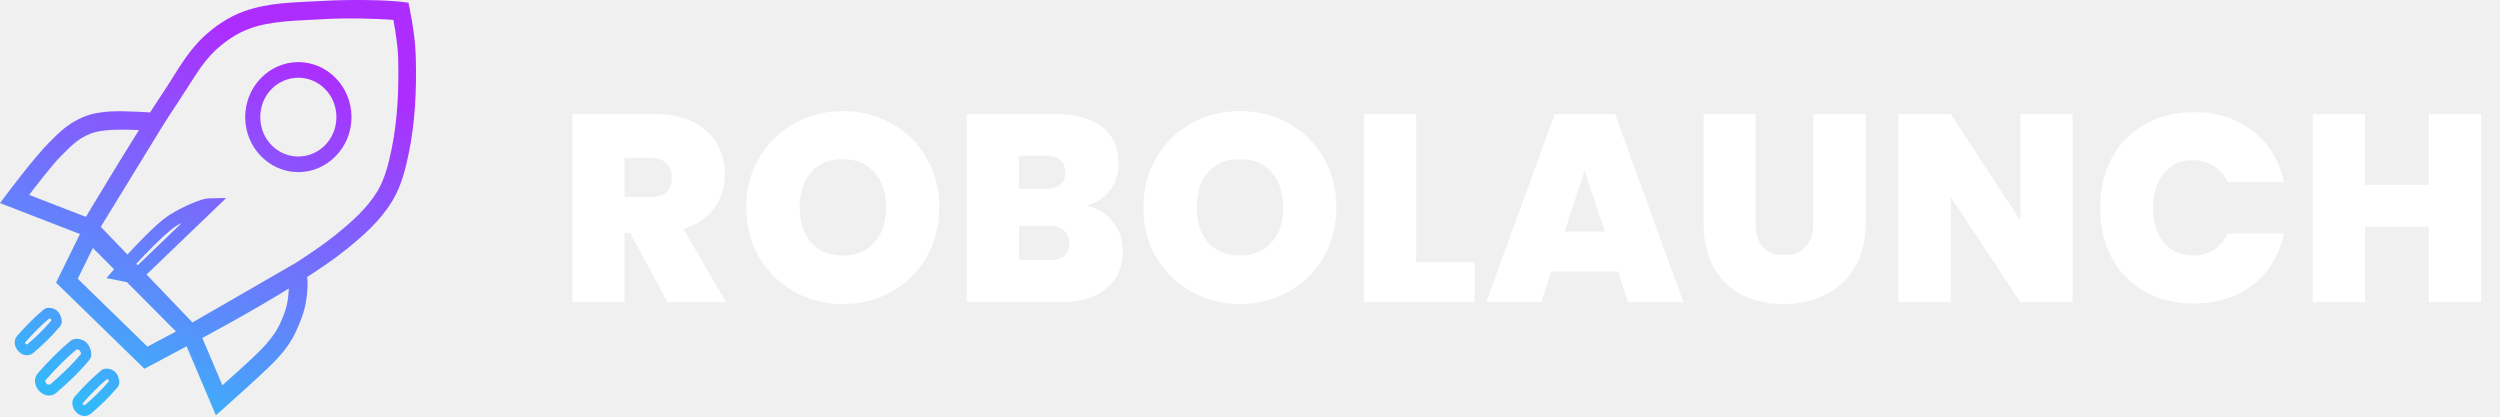
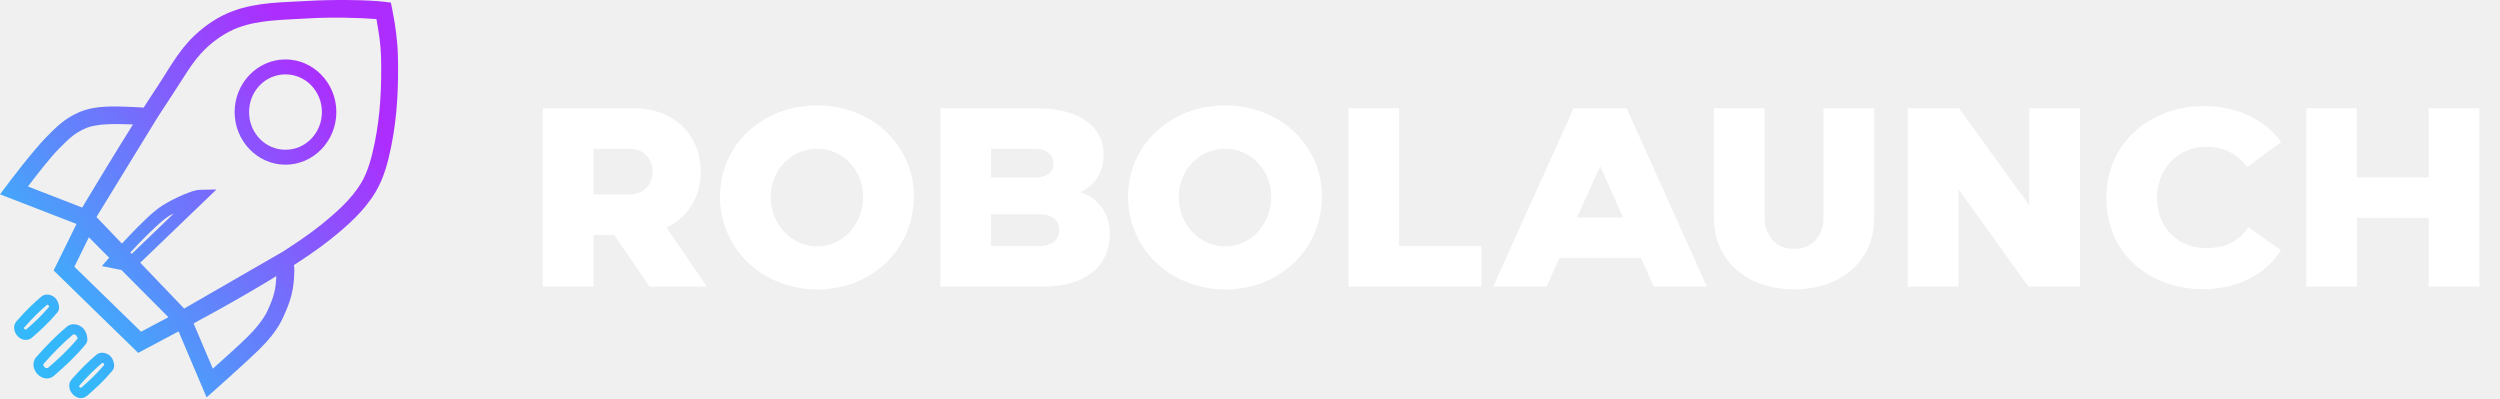
- <svg xmlns="http://www.w3.org/2000/svg" width="637" height="106" viewBox="0 0 637 106" fill="none">
-   <path d="M57.632 50.458L53.448 50.535C52.072 50.551 50.618 51.094 48.857 51.831C47.097 52.568 45.171 53.541 43.471 54.579C40.873 56.165 37.445 59.608 34.453 62.744C31.46 65.88 29.029 68.667 29.029 68.667L27.119 70.858L34.816 72.38L35.411 71.811L57.632 50.458ZM46.289 56.828L33.826 68.81L33.394 68.72C34.351 67.647 34.892 66.999 36.732 65.071C39.666 61.997 43.275 58.551 45.099 57.437C45.469 57.212 45.894 57.048 46.289 56.828ZM28.183 28.398C25.756 28.524 23.35 28.905 21.137 29.85C17.034 31.602 14.81 34.067 12.783 36.052C8.886 39.867 1.885 49.246 1.885 49.246L0 51.741L23.749 60.943L24.72 59.355L43.296 29.06L39.576 28.755C39.576 28.755 36.934 28.538 35.354 28.483C33.062 28.403 30.611 28.273 28.183 28.398ZM35.198 33.129C35.289 33.132 35.371 33.14 35.473 33.145L21.907 55.269L7.434 49.657C9.369 47.147 13.358 41.884 15.87 39.425C18.043 37.296 19.552 35.55 22.847 34.143C25.819 32.874 30.581 32.965 35.197 33.126L35.198 33.129ZM76.821 66.14L45.77 84.046L46.59 85.977L55.008 105.813L57.306 103.772C57.306 103.772 65.265 96.715 68.886 93.183C71.098 91.025 73.708 88.115 75.256 84.784C77.439 80.086 78.263 77.258 78.375 72.296C78.42 70.243 77.76 68.609 77.76 68.609L76.821 66.14ZM73.596 73.32C73.421 76.871 73.082 78.746 71.21 82.775C70.102 85.159 67.801 87.853 65.805 89.8C63.084 92.455 58.826 96.238 56.667 98.166L51.519 86.048L73.596 73.32ZM81.832 0.254C75.504 0.639 68.61 0.525 62.035 2.937C58.169 4.355 54.682 6.721 51.738 9.508C47.451 13.568 44.801 18.724 41.874 23.091C34.434 34.195 20.918 56.893 20.918 56.893L19.991 58.448L48.2 87.882L49.659 87.117C49.659 87.117 63.642 79.785 75.851 72.122C80.473 69.22 84.84 66.278 88.164 63.6C92.418 60.173 96.853 56.333 99.932 51.248C102.291 47.352 103.357 42.955 104.191 38.858C105.784 31.032 106.139 23.006 105.957 15.153C105.856 10.819 105.313 6.829 104.41 2.322L104.078 0.689L102.474 0.487C98.066 -0.052 88.721 -0.164 81.832 0.254ZM82.095 4.894C88.112 4.53 95.989 4.717 100.232 5.082C100.873 8.609 101.387 11.87 101.466 15.269C101.643 22.901 101.293 30.566 99.8 37.898C98.996 41.851 97.993 45.71 96.13 48.785C93.552 53.044 89.556 56.585 85.402 59.932C82.328 62.408 78.062 65.298 73.521 68.148C62.183 75.266 50.437 81.432 49.045 82.166L25.691 57.793C26.835 55.876 38.638 36.069 45.563 25.735C48.684 21.077 51.228 16.29 54.769 12.936C57.339 10.503 60.36 8.476 63.538 7.311C69.111 5.267 75.555 5.291 82.095 4.894ZM22.421 55.467L14.28 72.018L36.801 93.96L52.453 85.633L50.21 83.378L22.421 55.467ZM23.662 63.185L44.843 84.46L37.565 88.329L19.804 71.026L23.662 63.185ZM76.014 15.827C68.556 15.827 62.473 22.12 62.473 29.837C62.473 37.554 68.556 43.854 76.014 43.854C83.472 43.854 89.56 37.554 89.56 29.837C89.56 22.12 83.472 15.827 76.014 15.827ZM76.014 19.806C81.392 19.806 85.715 24.272 85.715 29.837C85.715 35.402 81.392 39.875 76.014 39.875C70.635 39.875 66.319 35.402 66.319 29.837C66.319 24.272 70.635 19.806 76.014 19.806ZM13.132 78.506C12.544 78.385 11.832 78.365 11.147 78.869L11.094 78.911C8.924 80.687 6.557 83.066 4.355 85.592L4.345 85.603L4.334 85.614C3.391 86.76 3.667 88.433 4.716 89.528C5.823 90.682 7.36 90.846 8.493 89.923L8.503 89.912L8.519 89.902C10.781 87.925 12.896 86.037 15.245 83.227L15.25 83.222L15.255 83.211C15.921 82.387 15.755 81.555 15.587 80.943C15.42 80.333 15.176 79.823 14.71 79.349C14.241 78.872 13.713 78.634 13.126 78.513L13.132 78.506ZM12.643 81.066C12.546 81.128 12.514 81.113 12.628 81.137C12.759 81.169 12.933 81.285 12.903 81.254C12.863 81.212 13.043 81.477 13.097 81.663C10.967 84.176 9.052 85.918 6.885 87.812C7.082 87.646 6.739 87.828 6.559 87.644C6.256 87.329 6.451 87.187 6.308 87.36C8.408 84.955 10.662 82.699 12.646 81.068L12.643 81.066ZM20.284 86.412C19.605 86.273 18.798 86.256 18.048 86.807L18.017 86.823L17.987 86.839C15.286 89.049 12.322 92.022 9.57 95.179L9.559 95.19L9.554 95.206C8.51 96.476 8.79 98.377 10.012 99.651C11.282 100.976 13.067 101.134 14.314 100.118L14.33 100.107L14.34 100.092C17.176 97.614 19.808 95.269 22.738 91.764L22.744 91.754L22.749 91.749C23.463 90.864 23.295 89.928 23.1 89.215C22.904 88.502 22.608 87.892 22.085 87.361C21.561 86.83 20.946 86.548 20.269 86.409L20.284 86.412ZM19.558 88.991C19.456 89.066 19.56 88.996 19.777 89.046C20 89.093 20.258 89.253 20.284 89.279H20.289C20.299 89.29 20.542 89.666 20.621 89.953C20.7 90.24 20.545 90.318 20.778 90.031C17.989 93.363 15.517 95.575 12.711 98.027C12.815 97.938 12.206 98.136 11.859 97.775C11.384 97.279 11.574 96.909 11.534 96.958C14.188 93.917 17.04 91.057 19.558 88.991ZM27.806 93.987C27.218 93.866 26.506 93.846 25.82 94.351L25.767 94.393C23.598 96.169 21.231 98.548 19.029 101.074L19.018 101.085L19.008 101.095C18.065 102.241 18.341 103.914 19.39 105.009C20.497 106.163 22.034 106.328 23.167 105.405L23.177 105.394L23.192 105.384C25.455 103.407 27.569 101.519 29.919 98.709L29.924 98.698L29.929 98.693C30.595 97.869 30.423 97.037 30.255 96.425C30.087 95.813 29.852 95.3 29.384 94.824C28.915 94.346 28.387 94.116 27.799 93.995L27.806 93.987ZM27.317 96.547C27.22 96.609 27.188 96.595 27.302 96.618C27.432 96.65 27.607 96.758 27.577 96.729V96.734C27.536 96.692 27.717 96.957 27.771 97.143C25.641 99.656 23.726 101.398 21.558 103.292C21.757 103.126 21.408 103.308 21.227 103.125C20.924 102.809 21.125 102.667 20.983 102.84C23.082 100.434 25.337 98.178 27.321 96.547H27.317Z" fill="url(#paint0_linear_1402_8685)" />
-   <path d="M170.084 77L160.564 59.32H159.136V77H145.808V29.06H166.82C170.673 29.06 173.937 29.74 176.612 31.1C179.287 32.415 181.304 34.251 182.664 36.608C184.024 38.92 184.704 41.527 184.704 44.428C184.704 47.692 183.797 50.571 181.984 53.064C180.216 55.512 177.609 57.257 174.164 58.3L184.976 77H170.084ZM159.136 50.208H165.732C167.545 50.208 168.905 49.777 169.812 48.916C170.719 48.055 171.172 46.808 171.172 45.176C171.172 43.635 170.696 42.433 169.744 41.572C168.837 40.665 167.5 40.212 165.732 40.212H159.136V50.208ZM214.769 77.476C210.281 77.476 206.156 76.433 202.393 74.348C198.63 72.217 195.638 69.293 193.417 65.576C191.241 61.813 190.153 57.575 190.153 52.86C190.153 48.145 191.241 43.929 193.417 40.212C195.638 36.449 198.63 33.525 202.393 31.44C206.156 29.355 210.281 28.312 214.769 28.312C219.302 28.312 223.428 29.355 227.145 31.44C230.908 33.525 233.877 36.449 236.053 40.212C238.229 43.929 239.317 48.145 239.317 52.86C239.317 57.575 238.229 61.813 236.053 65.576C233.877 69.293 230.908 72.217 227.145 74.348C223.382 76.433 219.257 77.476 214.769 77.476ZM214.769 65.1C218.169 65.1 220.844 63.989 222.793 61.768C224.788 59.547 225.785 56.577 225.785 52.86C225.785 49.052 224.788 46.06 222.793 43.884C220.844 41.663 218.169 40.552 214.769 40.552C211.324 40.552 208.626 41.663 206.677 43.884C204.728 46.06 203.753 49.052 203.753 52.86C203.753 56.623 204.728 59.615 206.677 61.836C208.626 64.012 211.324 65.1 214.769 65.1ZM276.928 52.384C279.739 53.019 281.96 54.424 283.592 56.6C285.27 58.731 286.108 61.179 286.108 63.944C286.108 68.024 284.703 71.22 281.892 73.532C279.082 75.844 275.138 77 270.06 77H246.328V29.06H269.312C274.208 29.06 278.039 30.148 280.804 32.324C283.615 34.5 285.02 37.56 285.02 41.504C285.02 44.315 284.272 46.672 282.776 48.576C281.326 50.435 279.376 51.704 276.928 52.384ZM259.656 48.1H266.388C269.743 48.1 271.42 46.717 271.42 43.952C271.42 41.096 269.743 39.668 266.388 39.668H259.656V48.1ZM267.408 66.256C270.763 66.256 272.44 64.851 272.44 62.04C272.44 60.589 271.987 59.479 271.08 58.708C270.219 57.937 268.972 57.552 267.34 57.552H259.656V66.256H267.408ZM315.954 77.476C311.466 77.476 307.34 76.433 303.578 74.348C299.815 72.217 296.823 69.293 294.602 65.576C292.426 61.813 291.338 57.575 291.338 52.86C291.338 48.145 292.426 43.929 294.602 40.212C296.823 36.449 299.815 33.525 303.578 31.44C307.34 29.355 311.466 28.312 315.954 28.312C320.487 28.312 324.612 29.355 328.33 31.44C332.092 33.525 335.062 36.449 337.238 40.212C339.414 43.929 340.502 48.145 340.502 52.86C340.502 57.575 339.414 61.813 337.238 65.576C335.062 69.293 332.092 72.217 328.33 74.348C324.567 76.433 320.442 77.476 315.954 77.476ZM315.954 65.1C319.354 65.1 322.028 63.989 323.978 61.768C325.972 59.547 326.97 56.577 326.97 52.86C326.97 49.052 325.972 46.06 323.978 43.884C322.028 41.663 319.354 40.552 315.954 40.552C312.508 40.552 309.811 41.663 307.862 43.884C305.912 46.06 304.938 49.052 304.938 52.86C304.938 56.623 305.912 59.615 307.862 61.836C309.811 64.012 312.508 65.1 315.954 65.1ZM360.841 66.8H375.733V77H347.513V29.06H360.841V66.8ZM412.263 69.18H395.263L392.679 77H378.671L396.147 29.06H411.515L428.923 77H414.847L412.263 69.18ZM408.931 58.98L403.763 43.476L398.663 58.98H408.931ZM447.343 29.06V56.872C447.343 59.456 447.933 61.451 449.111 62.856C450.335 64.261 452.171 64.964 454.619 64.964C457.067 64.964 458.903 64.261 460.127 62.856C461.397 61.405 462.031 59.411 462.031 56.872V29.06H475.359V56.872C475.359 61.269 474.43 65.032 472.571 68.16C470.713 71.243 468.174 73.577 464.955 75.164C461.782 76.705 458.246 77.476 454.347 77.476C450.449 77.476 446.958 76.705 443.875 75.164C440.838 73.577 438.435 71.243 436.667 68.16C434.945 65.077 434.083 61.315 434.083 56.872V29.06H447.343ZM528.122 77H514.794L497.046 50.208V77H483.718V29.06H497.046L514.794 56.192V29.06H528.122V77ZM535.102 52.928C535.102 48.213 536.076 44.02 538.026 40.348C540.02 36.631 542.831 33.752 546.458 31.712C550.084 29.627 554.255 28.584 558.97 28.584C564.954 28.584 569.986 30.193 574.066 33.412C578.146 36.585 580.775 40.915 581.954 46.4H567.606C566.744 44.587 565.543 43.204 564.002 42.252C562.506 41.3 560.76 40.824 558.766 40.824C555.683 40.824 553.212 41.935 551.354 44.156C549.54 46.332 548.634 49.256 548.634 52.928C548.634 56.645 549.54 59.615 551.354 61.836C553.212 64.012 555.683 65.1 558.766 65.1C560.76 65.1 562.506 64.624 564.002 63.672C565.543 62.72 566.744 61.337 567.606 59.524H581.954C580.775 65.009 578.146 69.361 574.066 72.58C569.986 75.753 564.954 77.34 558.97 77.34C554.255 77.34 550.084 76.32 546.458 74.28C542.831 72.195 540.02 69.316 538.026 65.644C536.076 61.927 535.102 57.688 535.102 52.928ZM632.193 29.06V77H618.865V57.756H602.613V77H589.285V29.06H602.613V47.08H618.865V29.06H632.193Z" fill="white" />
+ <svg xmlns="http://www.w3.org/2000/svg" width="628" height="100" viewBox="0 0 628 100" fill="none">
+   <path d="M54.37 47.602L50.423 47.675C49.124 47.69 47.753 48.202 46.092 48.898C44.431 49.593 42.614 50.511 41.01 51.489C38.56 52.986 35.326 56.234 32.502 59.193C29.679 62.151 27.386 64.781 27.386 64.781L25.584 66.847L32.845 68.283L33.406 67.746L54.37 47.602ZM43.669 53.611L31.912 64.915L31.504 64.83C32.406 63.818 32.917 63.206 34.653 61.388C37.421 58.487 40.825 55.237 42.547 54.186C42.895 53.974 43.297 53.819 43.669 53.611ZM26.588 26.791C24.298 26.909 22.029 27.269 19.941 28.161C16.07 29.813 13.971 32.139 12.059 34.011C8.383 37.611 1.778 46.458 1.778 46.458L0 48.812L22.405 57.493L23.321 55.995L40.845 27.415L37.336 27.127C37.336 27.127 34.843 26.922 33.353 26.87C31.191 26.795 28.878 26.673 26.588 26.791ZM33.206 31.254C33.291 31.257 33.369 31.264 33.465 31.269L20.667 52.141L7.013 46.846C8.839 44.478 12.602 39.514 14.972 37.193C17.022 35.185 18.446 33.538 21.554 32.211C24.358 31.013 28.85 31.099 33.205 31.251L33.206 31.254ZM72.473 62.396L43.179 79.288L43.953 81.11L51.894 99.824L54.062 97.898C54.062 97.898 61.571 91.241 64.987 87.909C67.073 85.873 69.535 83.127 70.996 79.985C73.056 75.553 73.833 72.885 73.938 68.204C73.981 66.266 73.359 64.725 73.359 64.725L72.473 62.396ZM69.43 69.17C69.265 72.52 68.946 74.289 67.179 78.09C66.134 80.339 63.963 82.88 62.08 84.717C59.513 87.221 55.496 90.79 53.46 92.61L48.603 81.177L69.43 69.17ZM77.2 0.24C71.23 0.602 64.727 0.496 58.523 2.771C54.877 4.109 51.587 6.341 48.81 8.97C44.765 12.8 42.265 17.664 39.504 21.784C32.484 32.259 19.734 53.672 19.734 53.672L18.86 55.14L45.471 82.907L46.848 82.186C46.848 82.186 60.04 75.269 71.557 68.039C75.918 65.302 80.038 62.526 83.173 60C87.186 56.767 91.37 53.145 94.275 48.347C96.501 44.672 97.506 40.524 98.293 36.658C99.796 29.276 100.131 21.703 99.959 14.295C99.865 10.207 99.352 6.442 98.5 2.19L98.186 0.65L96.674 0.46C92.515 -0.049 83.7 -0.155 77.2 0.24ZM77.448 4.617C83.125 4.273 90.556 4.45 94.559 4.794C95.163 8.121 95.648 11.198 95.723 14.405C95.889 21.605 95.559 28.836 94.151 35.753C93.392 39.483 92.446 43.122 90.689 46.024C88.256 50.041 84.487 53.382 80.568 56.539C77.668 58.875 73.643 61.602 69.359 64.291C58.663 71.006 47.582 76.823 46.269 77.515L24.236 54.522C25.316 52.713 36.451 34.028 42.984 24.278C45.928 19.884 48.328 15.367 51.669 12.204C54.093 9.909 56.944 7.997 59.941 6.897C65.199 4.969 71.279 4.992 77.448 4.617ZM21.152 52.328L13.471 67.941L34.718 88.642L49.483 80.786L47.368 78.659L21.152 52.328ZM22.322 59.608L42.305 79.679L35.439 83.329L18.683 67.006L22.322 59.608ZM71.711 14.931C64.675 14.931 58.937 20.868 58.937 28.148C58.937 35.428 64.675 41.372 71.711 41.372C78.747 41.372 84.491 35.428 84.491 28.148C84.491 20.868 78.747 14.931 71.711 14.931ZM71.711 18.685C76.785 18.685 80.863 22.898 80.863 28.148C80.863 33.398 76.785 37.618 71.711 37.618C66.637 37.618 62.565 33.398 62.565 28.148C62.565 22.898 66.637 18.685 71.711 18.685ZM12.389 74.062C11.834 73.948 11.163 73.93 10.516 74.405L10.466 74.445C8.419 76.12 6.186 78.364 4.108 80.747L4.099 80.757L4.089 80.767C3.199 81.849 3.459 83.427 4.45 84.46C5.493 85.549 6.944 85.704 8.012 84.833L8.022 84.823L8.036 84.813C10.171 82.948 12.166 81.167 14.382 78.516L14.387 78.511L14.392 78.501C15.02 77.724 14.863 76.938 14.705 76.362C14.547 75.786 14.317 75.305 13.878 74.858C13.435 74.407 12.937 74.183 12.383 74.069L12.389 74.062ZM11.928 76.477C11.835 76.536 11.806 76.522 11.913 76.544C12.037 76.575 12.201 76.684 12.173 76.654C12.134 76.615 12.305 76.865 12.356 77.04C10.347 79.411 8.54 81.055 6.495 82.842C6.682 82.685 6.358 82.857 6.188 82.684C5.902 82.386 6.085 82.251 5.951 82.415C7.932 80.146 10.059 78.018 11.93 76.479L11.928 76.477ZM19.136 81.521C18.495 81.389 17.734 81.374 17.026 81.894L16.998 81.909L16.969 81.924C14.421 84.009 11.625 86.813 9.028 89.792L9.018 89.802L9.014 89.817C8.028 91.015 8.292 92.808 9.445 94.01C10.643 95.261 12.327 95.409 13.504 94.451L13.518 94.441L13.528 94.426C16.204 92.088 18.687 89.876 21.451 86.57L21.456 86.56L21.461 86.555C22.135 85.721 21.976 84.838 21.792 84.165C21.608 83.492 21.328 82.917 20.835 82.417C20.34 81.915 19.76 81.649 19.121 81.518L19.136 81.521ZM18.451 83.954C18.355 84.025 18.453 83.959 18.657 84.006C18.867 84.05 19.111 84.201 19.136 84.225H19.14C19.15 84.236 19.38 84.591 19.454 84.862C19.528 85.132 19.382 85.206 19.602 84.934C16.971 88.079 14.639 90.166 11.992 92.478C12.09 92.395 11.515 92.581 11.188 92.24C10.74 91.773 10.919 91.424 10.881 91.47C13.384 88.601 16.075 85.905 18.45 83.956L18.451 83.954ZM26.232 88.668C25.678 88.553 25.006 88.534 24.359 89.01L24.309 89.05C22.262 90.725 20.029 92.97 17.952 95.353L17.942 95.363L17.932 95.373C17.042 96.454 17.302 98.032 18.293 99.066C19.336 100.154 20.787 100.309 21.856 99.438L21.865 99.428L21.88 99.419C24.014 97.553 26.009 95.772 28.225 93.122L28.23 93.112L28.235 93.107C28.863 92.329 28.701 91.544 28.542 90.967C28.384 90.389 28.162 89.905 27.721 89.457C27.278 89.006 26.78 88.789 26.226 88.674L26.232 88.668ZM25.771 91.083C25.679 91.141 25.649 91.127 25.756 91.149C25.88 91.179 26.044 91.282 26.016 91.254V91.259C25.977 91.219 26.148 91.469 26.199 91.644C24.19 94.015 22.383 95.659 20.338 97.446C20.525 97.289 20.196 97.461 20.025 97.287C19.739 96.99 19.929 96.855 19.795 97.019C21.776 94.749 23.902 92.621 25.774 91.083H25.771Z" fill="url(#paint0_linear_1412_8681)" />
+   <path d="M136.352 72H149.088V59.008H154.272L163.168 72H177.568L167.456 57.152C172.896 54.592 176.032 49.28 176.032 43.136C176.032 34.176 169.632 27.2 159.2 27.2H136.352V72ZM149.088 37.376H158.112C161.888 37.376 163.936 40 163.936 43.136C163.872 46.144 162.016 48.832 158.112 48.832H149.088V37.376ZM180.867 49.472C180.867 62.272 191.299 72.64 205.251 72.704C219.139 72.768 229.507 62.464 229.571 49.472C229.635 36.672 219.203 26.496 205.251 26.496C191.299 26.496 180.867 36.544 180.867 49.472ZM193.603 49.472C193.603 42.688 198.787 37.376 205.251 37.376C211.651 37.376 216.835 42.624 216.835 49.472C216.835 56.384 211.651 61.888 205.251 61.888C198.787 61.888 193.603 56.32 193.603 49.472ZM236.227 27.2V72H261.891C273.283 72 278.787 66.432 278.787 58.624C278.787 52.992 275.075 49.28 271.363 48.32C274.883 46.72 277.251 43.328 277.251 38.784C277.251 32.384 271.875 27.2 260.547 27.2H236.227ZM261.123 53.824C264.195 53.824 266.051 55.168 266.051 57.792C266.051 60.224 264.195 61.824 260.995 61.824H248.963V53.824H261.123ZM259.843 37.376C262.915 37.376 264.579 38.848 264.643 41.024C264.707 43.136 263.043 44.608 259.843 44.608H248.963V37.376H259.843ZM283.367 49.472C283.367 62.272 293.799 72.64 307.751 72.704C321.639 72.768 332.007 62.464 332.071 49.472C332.135 36.672 321.703 26.496 307.751 26.496C293.799 26.496 283.367 36.544 283.367 49.472ZM296.103 49.472C296.103 42.688 301.287 37.376 307.751 37.376C314.151 37.376 319.335 42.624 319.335 49.472C319.335 56.384 314.151 61.888 307.751 61.888C301.287 61.888 296.103 56.32 296.103 49.472ZM351.463 61.824V27.2H338.727V72H372.135V61.824H351.463ZM388.521 72L391.721 64.768H412.201L415.401 72H428.777L408.617 27.2H395.305L375.081 72H388.521ZM396.137 54.656L401.961 41.728L407.721 54.656H396.137ZM450.7 72.704C461.451 72.704 470.796 66.432 470.796 54.656V27.2H458.06V54.656C458.06 58.88 455.564 62.528 450.636 62.528C445.836 62.528 443.276 58.88 443.276 54.656V27.2H430.54V54.656C430.54 66.432 439.884 72.704 450.7 72.704ZM479.227 27.2V72H491.963V47.552L509.563 72H522.491V27.2H509.755V51.584L492.091 27.2H479.227ZM553.501 72.64C564.189 72.64 570.589 66.944 572.957 62.784L564.765 57.088C563.293 59.328 560.541 62.336 554.077 62.336C547.421 62.336 541.853 57.472 541.853 49.728C541.853 41.92 547.549 36.864 554.141 36.864C559.645 36.864 562.653 39.488 564.509 41.984L573.021 35.712C569.757 30.976 563.037 26.624 553.501 26.624C540.253 26.688 529.117 35.776 529.117 49.728C529.117 63.872 540.125 72.64 553.501 72.64ZM579.354 27.2V72H592.09V54.72H610.074V72H622.81V27.2H610.074V44.544H592.026V27.2H579.354Z" fill="white" />
  <defs>
-     <linearGradient id="paint0_linear_1402_8685" x1="14.642" y1="99.087" x2="52.185" y2="4.981" gradientUnits="userSpaceOnUse">
+     <linearGradient id="paint0_linear_1412_8681" x1="-21.425" y1="42.208" x2="51.333" y2="-18.489" gradientUnits="userSpaceOnUse">
      <stop stop-color="#35B8FA" />
      <stop offset="1" stop-color="#AC2DFE" />
    </linearGradient>
  </defs>
</svg>
